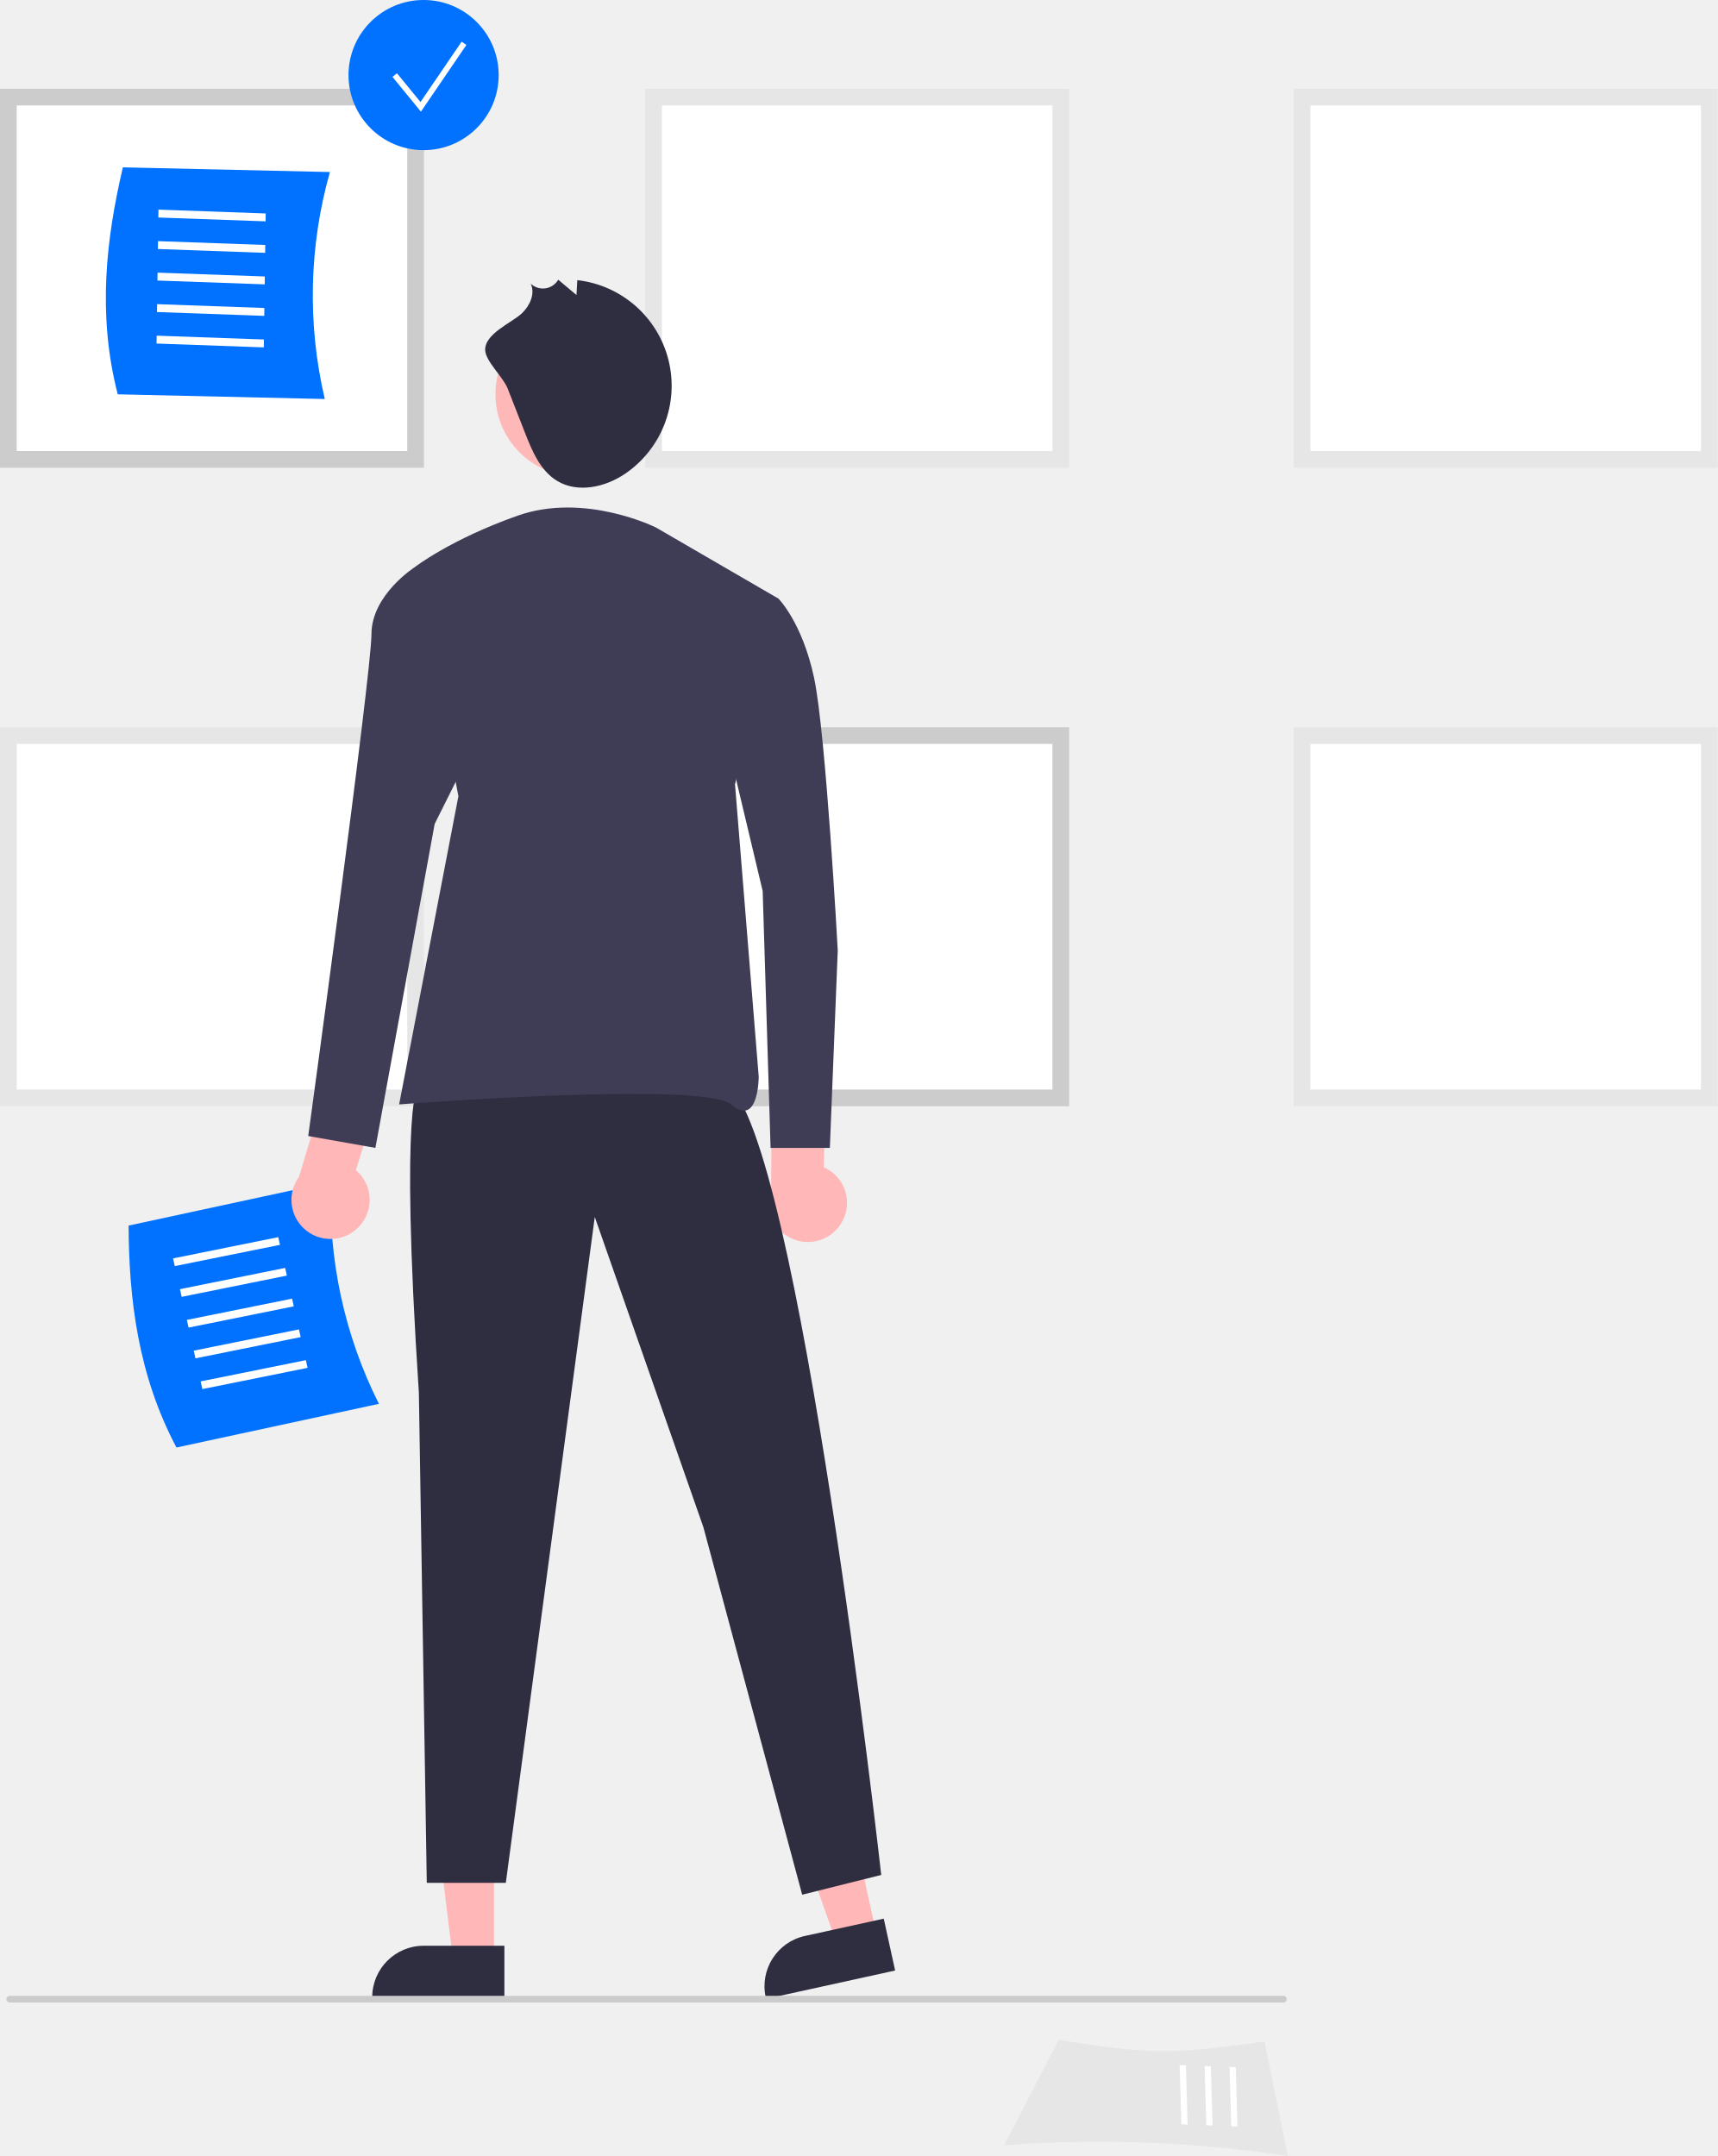
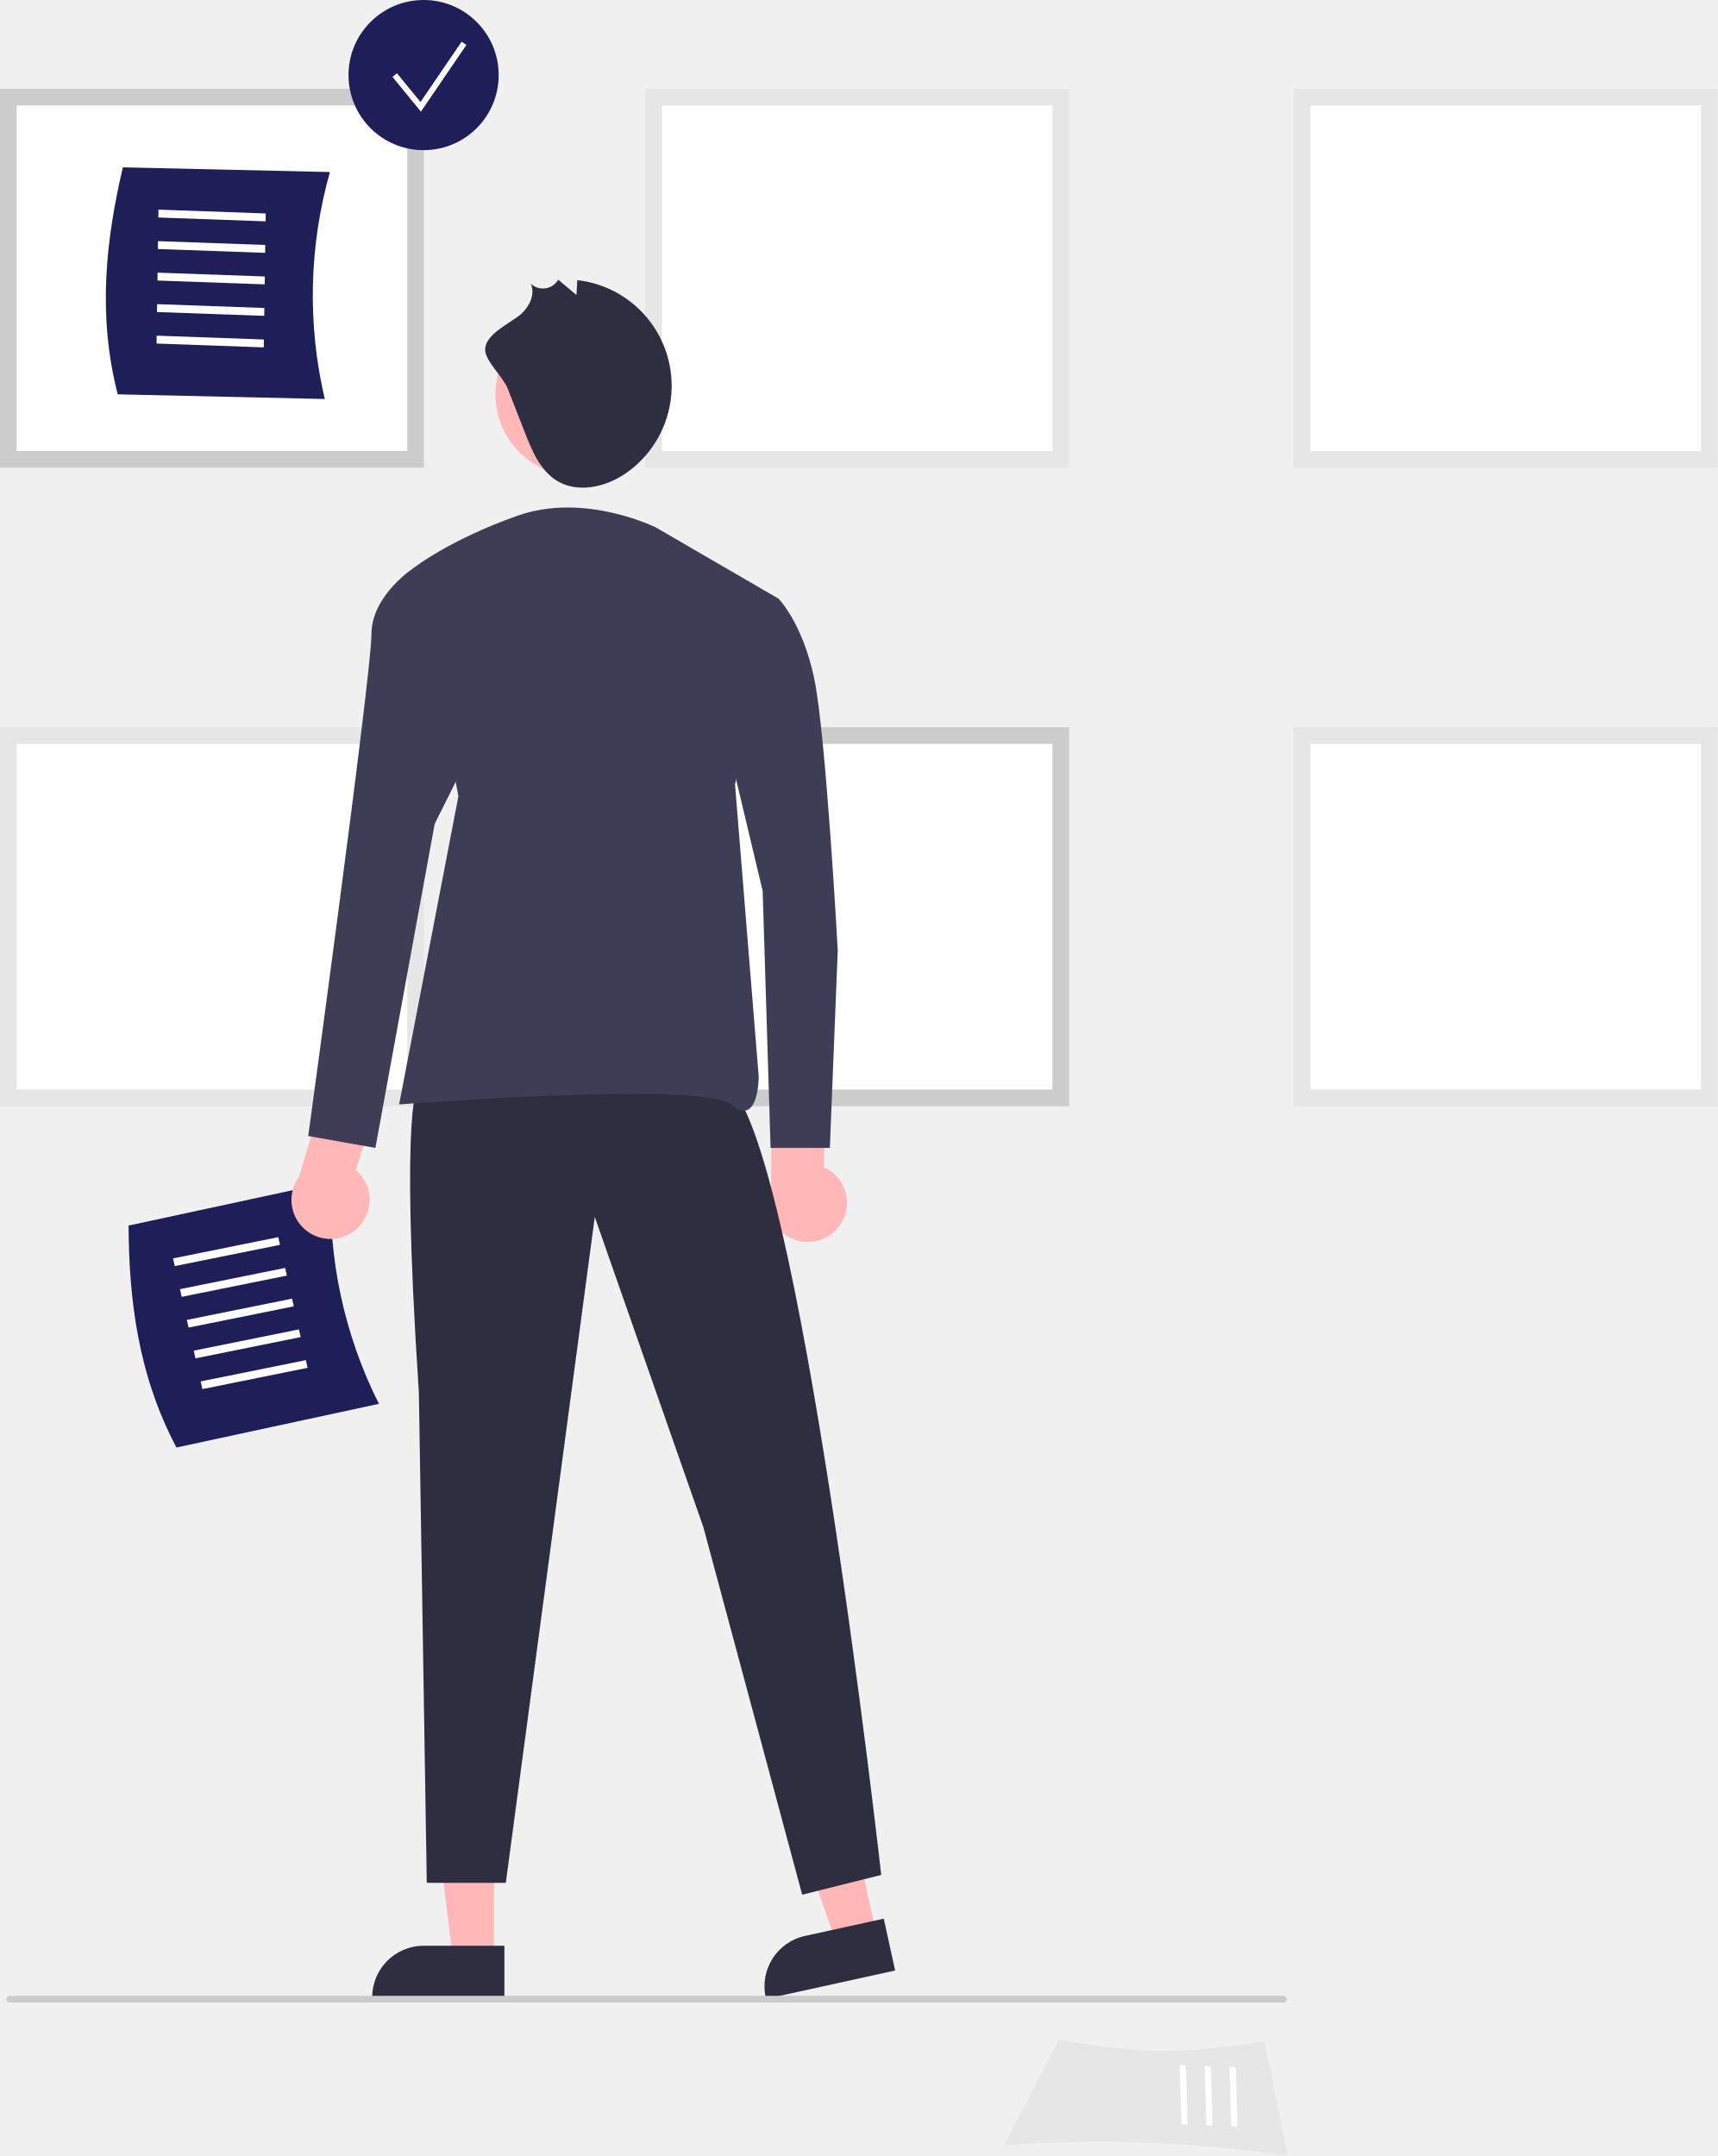
<svg xmlns="http://www.w3.org/2000/svg" id="a8ce7d7a-a79d-4b37-8bea-b158a99aa057" data-name="Layer 1" width="513.819" height="644.972" viewBox="0 0 513.819 644.972">
  <path d="M467.409,264.949H345.59V156.562H467.409Z" transform="translate(-343.0903 -127.5142)" fill="#fff" />
  <path d="M469.91,267.449H343.09V154.062H469.91Zm-121.819-5H464.91V159.062H348.09Z" transform="translate(-343.0903 -127.5142)" fill="#ccc" />
  <polygon points="147.753 586.078 135.493 586.077 129.66 538.789 147.755 538.79 147.753 586.078" fill="#ffb7b7" />
  <path d="M493.97,725.476l-39.531-.001v-.5a15.387,15.387,0,0,1,15.386-15.386h.001l24.144.001Z" transform="translate(-343.0903 -127.5142)" fill="#2f2e41" />
  <polygon points="262.162 578.548 250.187 581.177 234.349 536.24 252.023 532.36 262.162 578.548" fill="#ffb7b7" />
  <path d="M610.855,716.999l-38.611,8.476-.107-.488a15.387,15.387,0,0,1,11.729-18.328l.001-0,23.582-5.177Z" transform="translate(-343.0903 -127.5142)" fill="#2f2e41" />
-   <path d="M456.434,547.477l-60.556,13.062c-11.614-21.894-14.224-44.765-14.32-66.392l60.555-13.062A135.601,135.601,0,0,0,456.434,547.477Z" transform="translate(-343.0903 -127.5142)" fill="#0072ff" />
+   <path d="M456.434,547.477l-60.556,13.062c-11.614-21.894-14.224-44.765-14.32-66.392l60.555-13.062A135.601,135.601,0,0,0,456.434,547.477Z" transform="translate(-343.0903 -127.5142)" fill="#1e1e58" />
  <polygon points="52.282 378.755 51.766 376.455 83.236 370.097 83.752 372.397 52.282 378.755" fill="#fff" />
  <polygon points="54.346 387.953 53.83 385.654 85.3 379.296 85.816 381.596 54.346 387.953" fill="#fff" />
  <polygon points="56.41 397.152 55.894 394.852 87.364 388.495 87.88 390.794 56.41 397.152" fill="#fff" />
  <polygon points="58.474 406.351 57.958 404.051 89.428 397.693 89.944 399.993 58.474 406.351" fill="#fff" />
  <polygon points="60.538 415.549 60.022 413.25 91.492 406.892 92.008 409.191 60.538 415.549" fill="#fff" />
  <path d="M594.501,493.816a11.626,11.626,0,0,0-4.982-17.117L590.068,450.137l-16.06-4.27-.248,37.522a11.689,11.689,0,0,0,20.742,10.428Z" transform="translate(-343.0903 -127.5142)" fill="#ffb7b7" />
-   <path d="M440.243,246.879l-61.933-1.402c-6.195-23.997-3.406-46.846,1.538-67.902L441.78,178.977A135.601,135.601,0,0,0,440.243,246.879Z" transform="translate(-343.0903 -127.5142)" fill="#0072ff" />
+   <path d="M440.243,246.879l-61.933-1.402c-6.195-23.997-3.406-46.846,1.538-67.902L441.78,178.977A135.601,135.601,0,0,0,440.243,246.879Z" transform="translate(-343.0903 -127.5142)" fill="#1e1e58" />
  <polygon points="47.368 65.067 47.401 62.71 79.487 63.857 79.453 66.214 47.368 65.067" fill="#fff" />
  <polygon points="47.233 74.493 47.266 72.137 79.352 73.284 79.318 75.64 47.233 74.493" fill="#fff" />
  <polygon points="47.097 83.92 47.131 81.563 79.217 82.71 79.183 85.067 47.097 83.92" fill="#fff" />
  <polygon points="46.962 93.346 46.996 90.989 79.082 92.136 79.048 94.493 46.962 93.346" fill="#fff" />
  <polygon points="46.827 102.772 46.861 100.416 78.946 101.563 78.913 103.919 46.827 102.772" fill="#fff" />
-   <circle cx="126.711" cy="22.459" r="22.459" fill="#0072ff" />
+   <circle cx="126.711" cy="22.459" r="22.459" fill="#1e1e58" />
  <polygon points="125.91 33.403 117.404 23.006 118.742 21.912 125.784 30.52 138.091 12.471 139.518 13.444 125.91 33.403" fill="#fff" />
  <path d="M854.409,455.949H732.59V347.562H854.409Z" transform="translate(-343.0903 -127.5142)" fill="#fff" />
  <path d="M856.91,458.449H730.09V345.062H856.91Zm-121.819-5H851.91V350.062H735.09Z" transform="translate(-343.0903 -127.5142)" fill="#e6e6e6" />
  <path d="M854.409,264.949H732.59V156.562H854.409Z" transform="translate(-343.0903 -127.5142)" fill="#fff" />
  <path d="M856.91,267.449H730.09V154.062H856.91Zm-121.819-5H851.91V159.062H735.09Z" transform="translate(-343.0903 -127.5142)" fill="#e6e6e6" />
  <path d="M660.409,455.949H538.59V347.562H660.409Z" transform="translate(-343.0903 -127.5142)" fill="#fff" />
  <path d="M662.91,458.449H536.09V345.062H662.91Zm-121.819-5H657.91V350.062H541.09Z" transform="translate(-343.0903 -127.5142)" fill="#ccc" />
  <path d="M467.409,455.949H345.59V347.562H467.409Z" transform="translate(-343.0903 -127.5142)" fill="#fff" />
  <path d="M469.91,458.449H343.09V345.062H469.91Zm-121.819-5H464.91V350.062H348.09Z" transform="translate(-343.0903 -127.5142)" fill="#e6e6e6" />
  <path d="M660.409,264.949H538.59V156.562H660.409Z" transform="translate(-343.0903 -127.5142)" fill="#fff" />
  <path d="M662.91,267.449H536.09V154.062H662.91Zm-121.819-5H657.91V159.062H541.09Z" transform="translate(-343.0903 -127.5142)" fill="#e6e6e6" />
  <path d="M643.499,769.272l16.274-31.541c30.032,4.94,35.333,3.931,61.576.524l6.978,34.231A378.166,378.166,0,0,0,643.499,769.272Z" transform="translate(-343.0903 -127.5142)" fill="#e6e6e6" />
  <polygon points="368.304 636.07 367.794 618.336 369.658 618.406 370.168 636.14 368.304 636.07" fill="#fff" />
  <polygon points="360.847 635.787 360.336 618.053 362.201 618.124 362.711 635.858 360.847 635.787" fill="#fff" />
  <polygon points="353.389 635.505 352.879 617.771 354.743 617.841 355.254 635.575 353.389 635.505" fill="#fff" />
  <path d="M468.392,451.994s-5.91,2.364,0,92.202l2.364,146.577h23.641l26.61-199.199,32.494,92.812,29.552,109.933L606.695,688.409s-24.824-222.23-46.101-236.415S468.392,451.994,468.392,451.994Z" transform="translate(-343.0903 -127.5142)" fill="#2f2e41" />
  <circle cx="172.777" cy="117.945" r="24.569" fill="#ffb8b8" />
  <path d="M539.317,285.321s-21.277-10.639-41.373-3.546-30.734,15.367-30.734,15.367l13.003,68.56-17.731,92.202s91.02-7.092,99.294,0,8.275-8.275,8.275-8.275l-7.092-87.474,13.003-55.558Z" transform="translate(-343.0903 -127.5142)" fill="#3f3d56" />
  <path d="M494.959,243.764,500.16,257.053c2.131,5.445,4.572,11.271,9.568,14.31,6.168,3.752,14.406,1.923,20.373-2.142a31.813,31.813,0,0,0-14.319-57.903l-.247,4.448-5.458-4.575a5.306,5.306,0,0,1-8.248,1.166c1.434,2.972-.221,6.596-2.61,8.873-2.936,2.797-11.332,6.158-10.984,11.157C488.468,235.724,493.606,240.307,494.959,243.764Z" transform="translate(-343.0903 -127.5142)" fill="#2f2e41" />
  <path d="M449.513,495.389a11.626,11.626,0,0,0,.024-17.827l7.984-25.34-14.215-8.608L432.533,479.557a11.689,11.689,0,0,0,16.98,15.832Z" transform="translate(-343.0903 -127.5142)" fill="#ffb7b7" />
  <path d="M475.485,297.142h-8.275s-13.003,8.275-13.003,20.095-18.913,150.124-18.913,150.124l20.095,3.546,17.731-96.93,13.003-26.006Z" transform="translate(-343.0903 -127.5142)" fill="#3f3d56" />
  <path d="M553.502,306.599h22.459s7.092,7.092,10.639,23.642,7.092,81.563,7.092,81.563l-2.364,59.104H573.597l-2.364-76.835L559.412,344.425Z" transform="translate(-343.0903 -127.5142)" fill="#3f3d56" />
  <path d="M726.988,726.575h-381a1,1,0,0,1,0-2h381a1,1,0,0,1,0,2Z" transform="translate(-343.0903 -127.5142)" fill="#cbcbcb" />
</svg>
